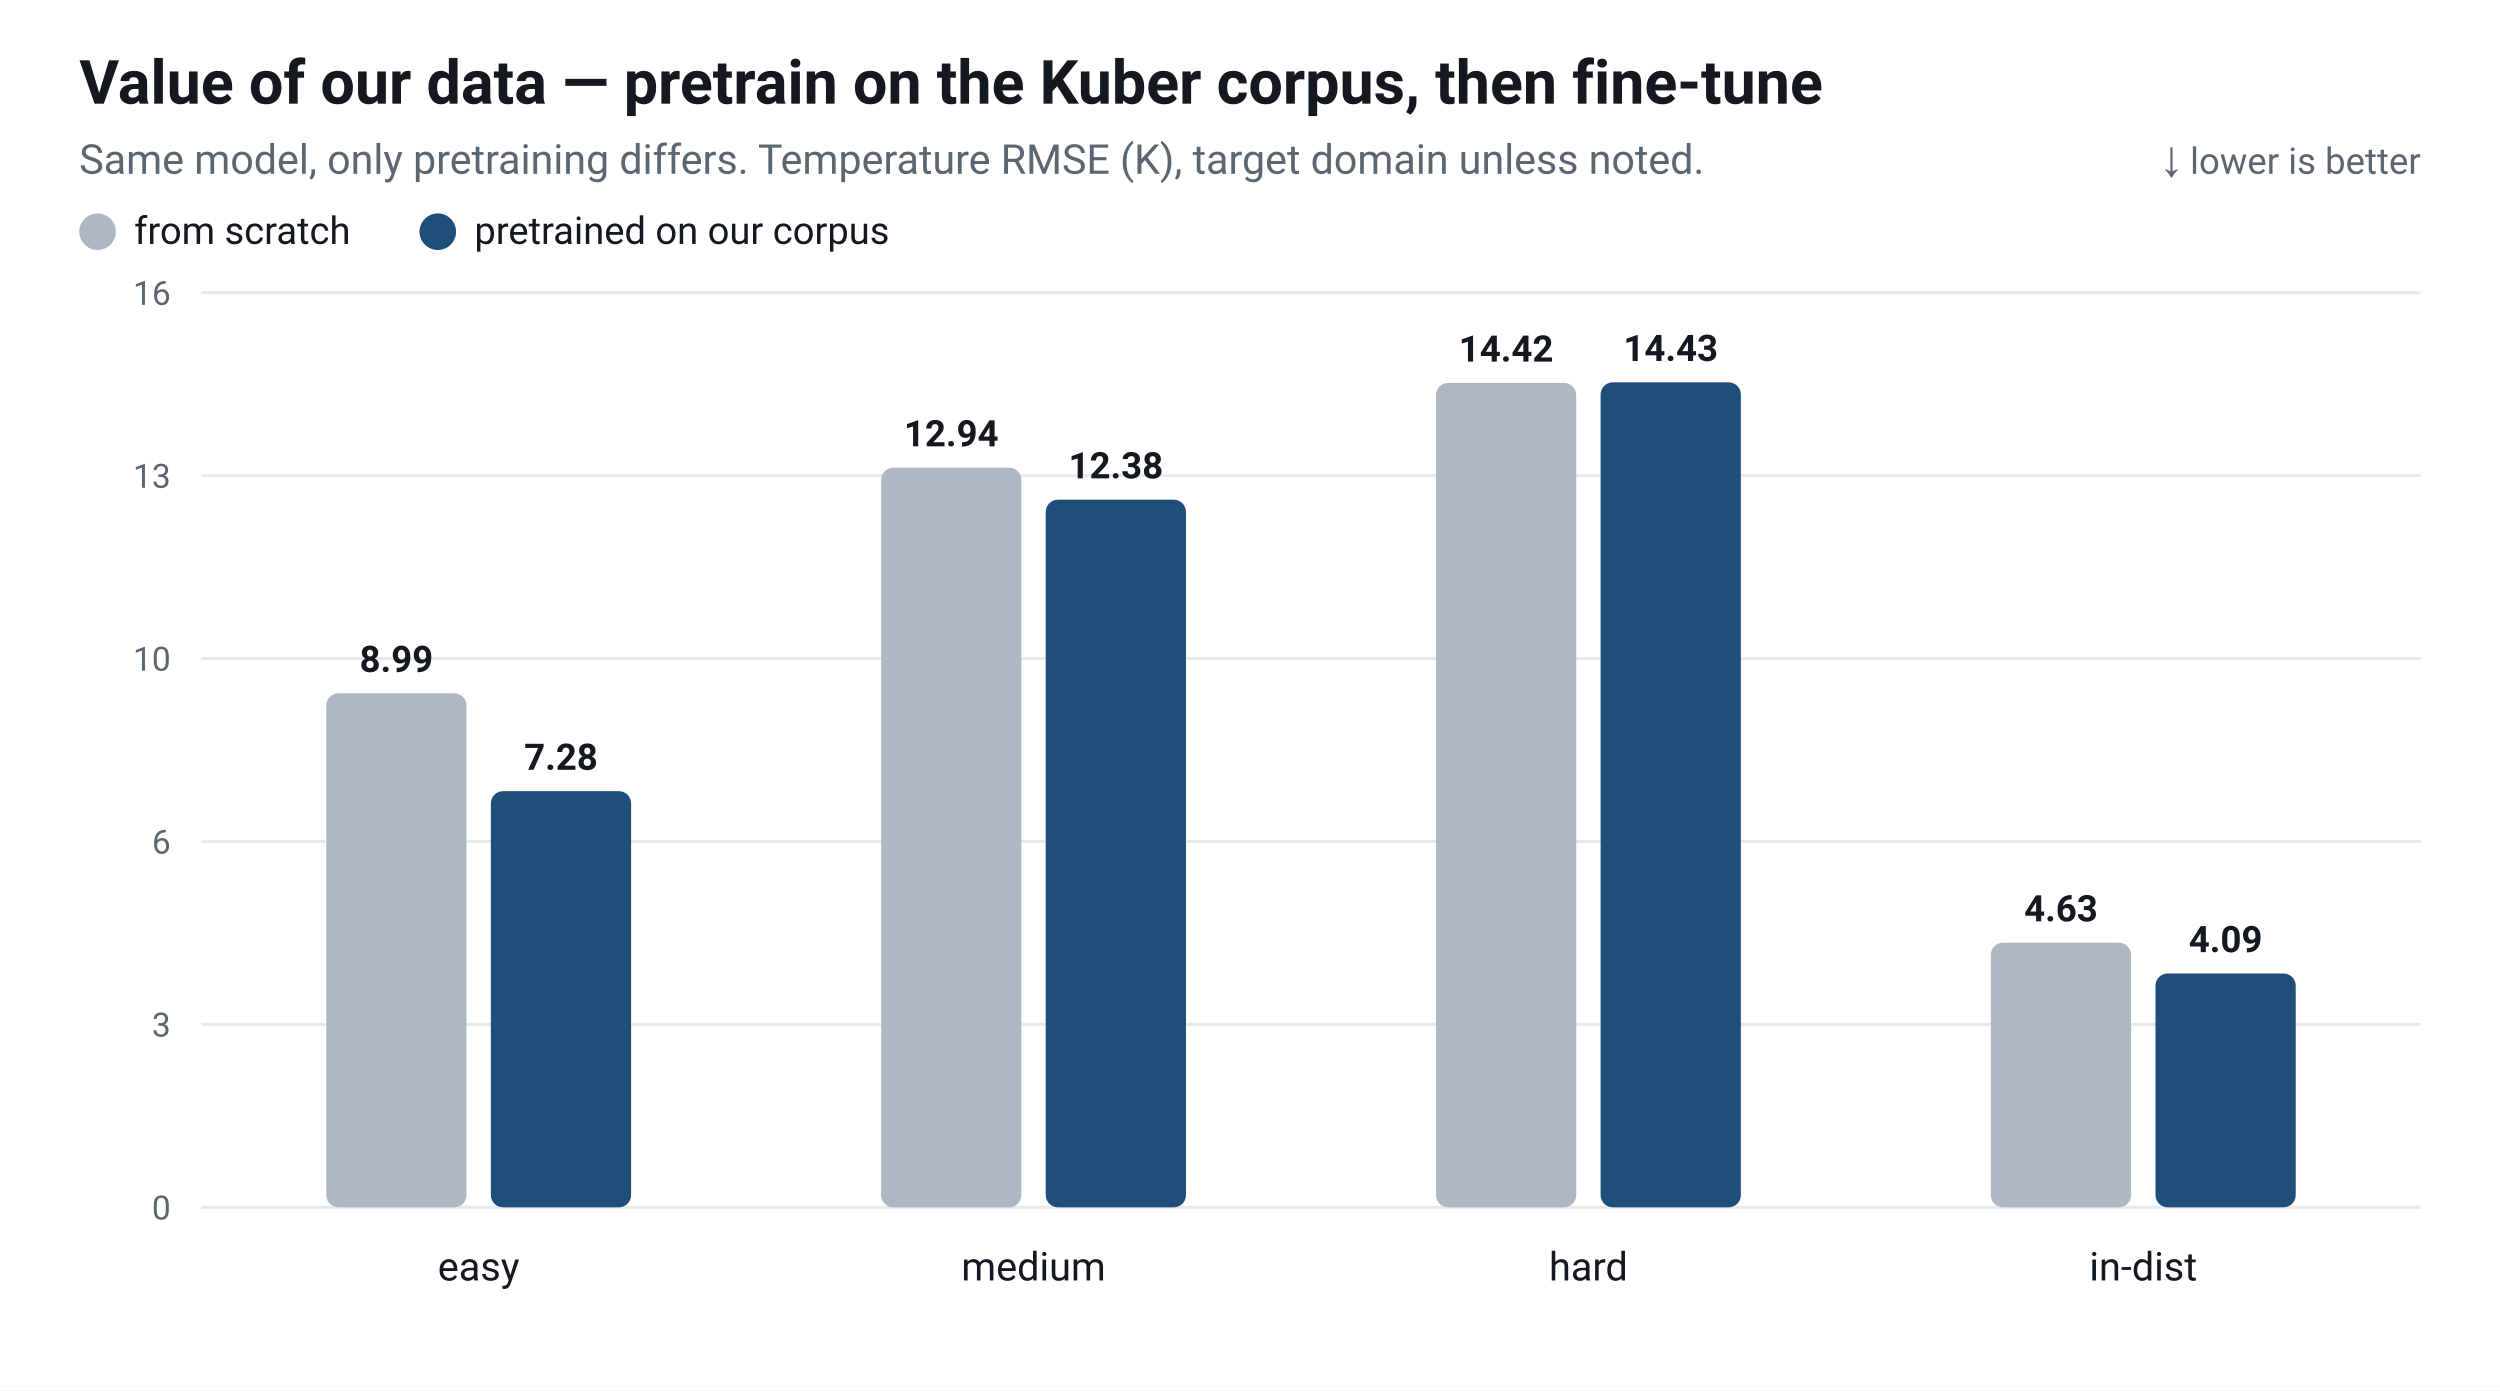
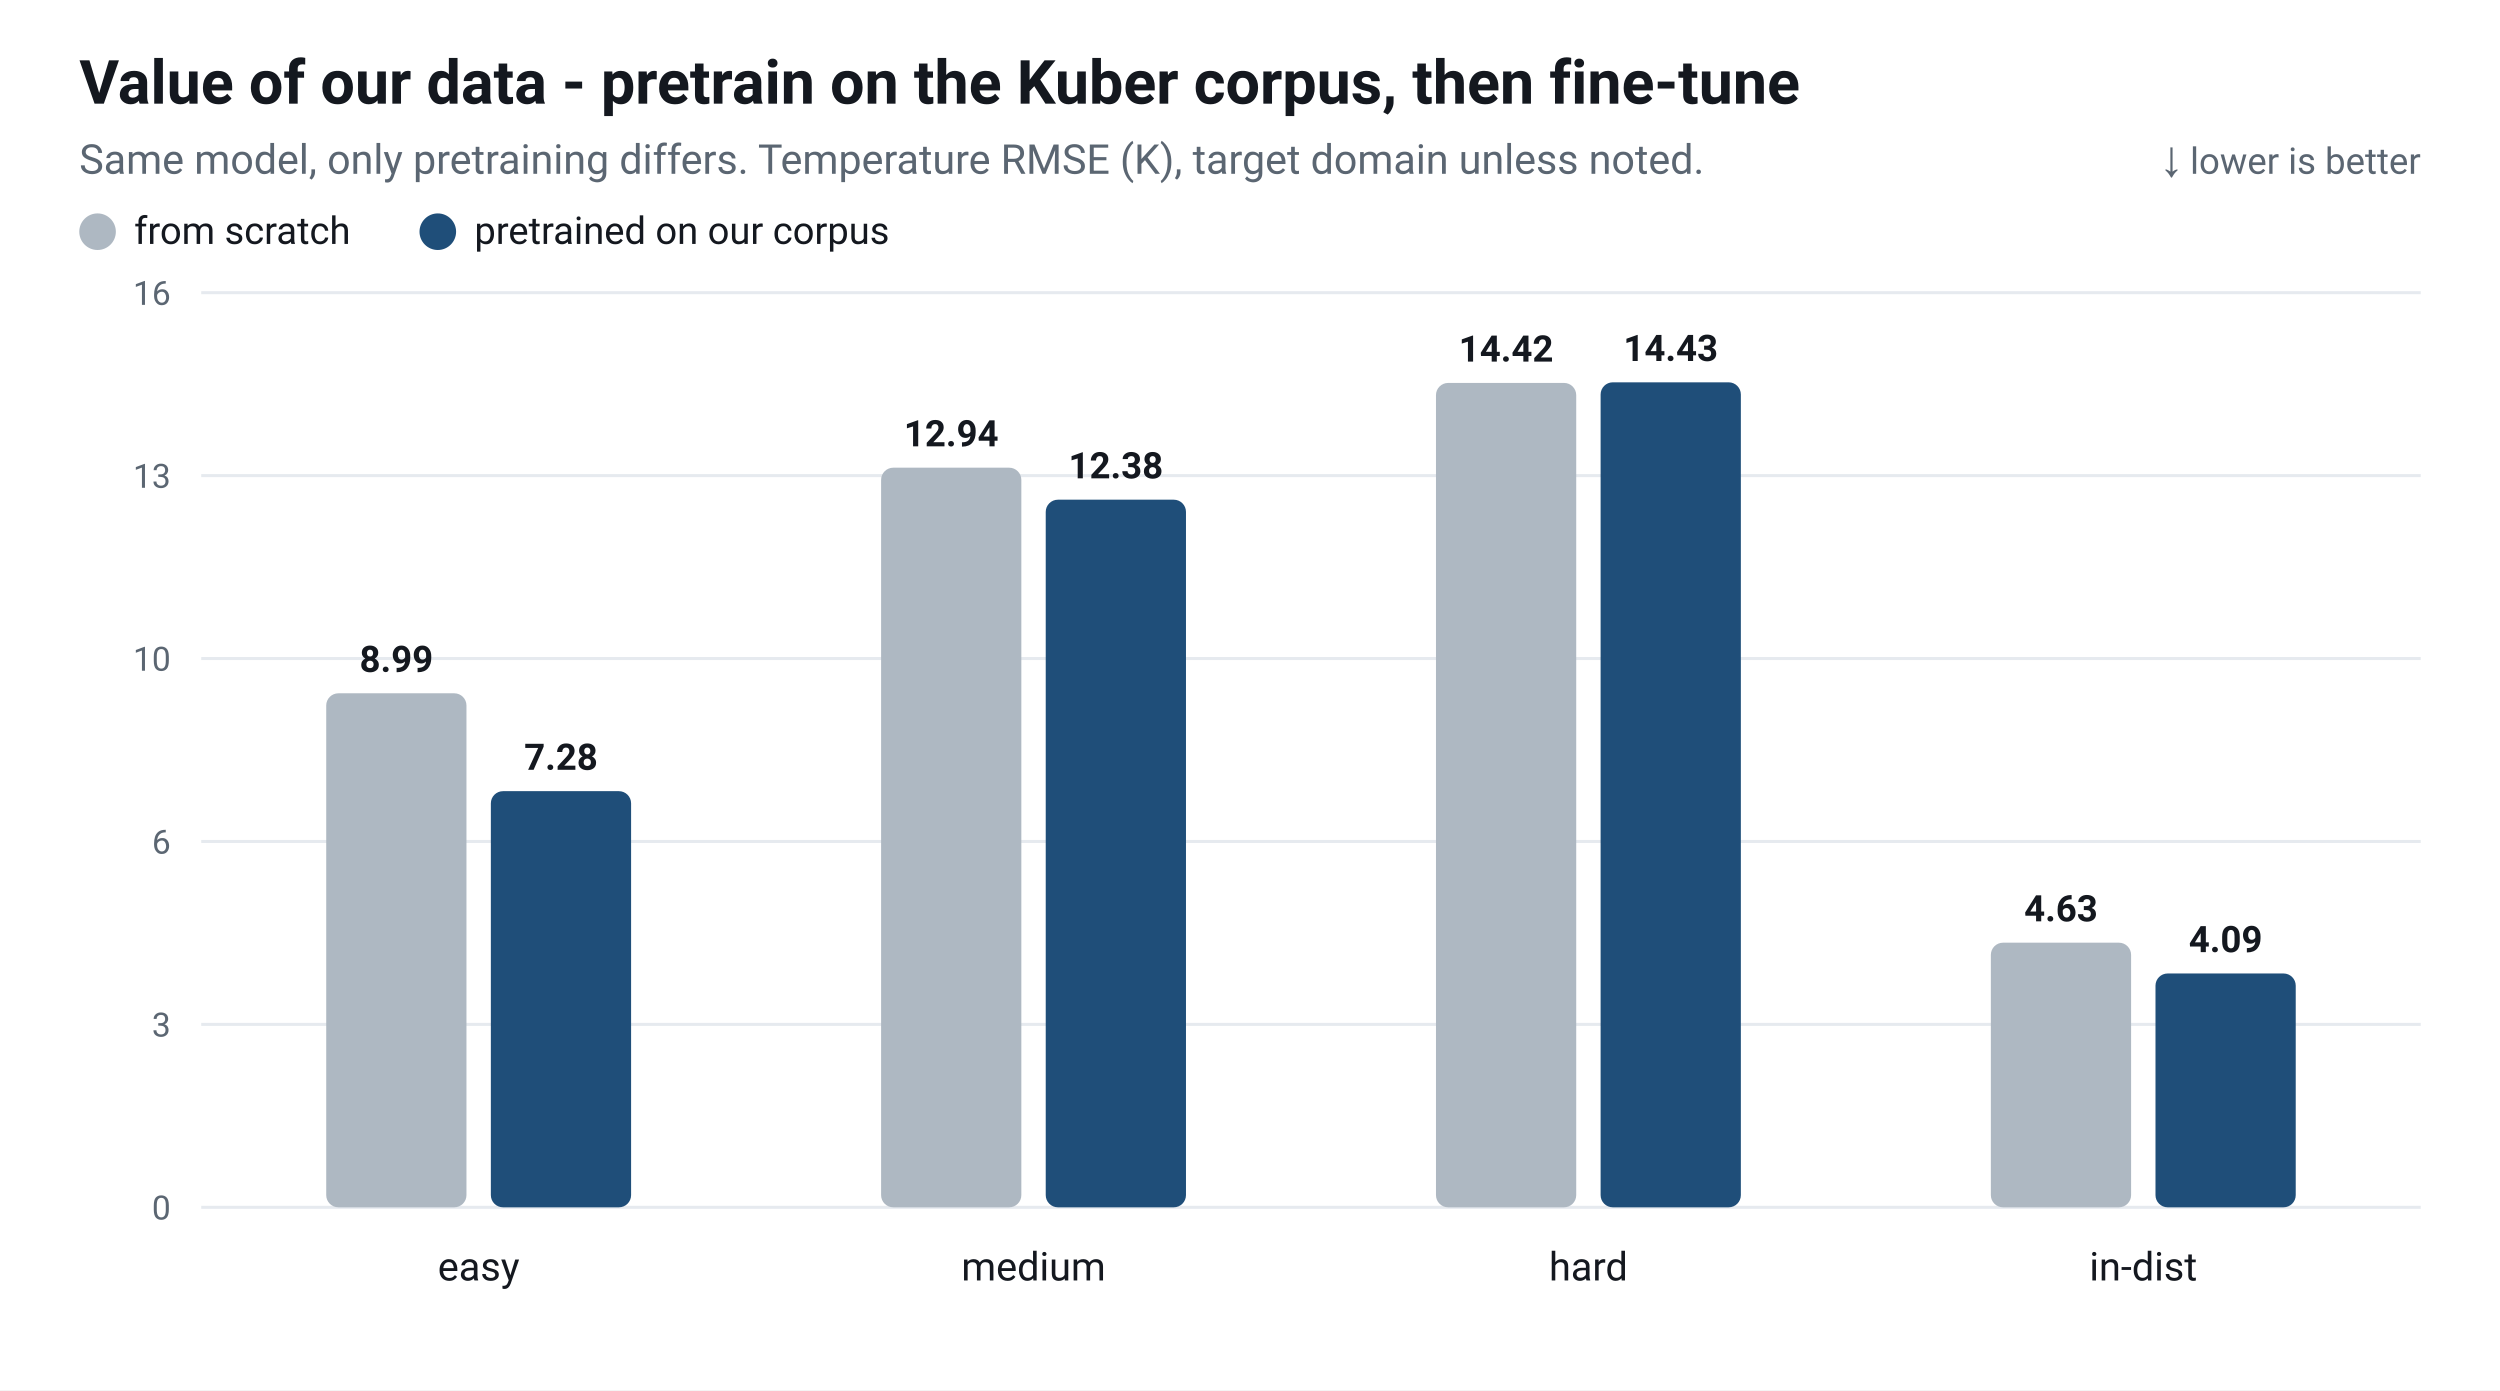
- <svg xmlns="http://www.w3.org/2000/svg" width="820" height="456" viewBox="0 0 820 456" font-family="-apple-system,BlinkMacSystemFont,'Segoe UI',Roboto,Helvetica,Arial,sans-serif" role="img" aria-label="Value of our data — pretrain on the Kuber corpus, then fine-tune">
+ <svg xmlns="http://www.w3.org/2000/svg" width="820" height="456" viewBox="0 0 820 456" font-family="-apple-system,BlinkMacSystemFont,'Segoe UI',Roboto,Helvetica,Arial,sans-serif" role="img" aria-label="Value of our data - pretrain on the Kuber corpus, then fine-tune">
  <rect width="820" height="456" fill="#FFFFFF" />
-   <text x="26" y="34" font-size="20" font-weight="700" fill="#14181F">Value of our data — pretrain on the Kuber corpus, then fine-tune</text>
+   <text x="26" y="34" font-size="20" font-weight="700" fill="#14181F">Value of our data - pretrain on the Kuber corpus, then fine-tune</text>
  <text x="26" y="57" font-size="13.5" fill="#5B6672">Same model, only pretraining differs. Temperature RMSE (K), target domain unless noted.</text>
  <text x="794" y="57" font-size="12" fill="#5B6672" text-anchor="end">↓ lower is better</text>
  <circle cx="32" cy="76" r="6" fill="#AEB8C2" />
  <text x="44" y="80" font-size="12.5" fill="#14181F">from scratch</text>
  <circle cx="143.6" cy="76" r="6" fill="#1F4E79" />
  <text x="155.6" y="80" font-size="12.5" fill="#14181F">pretrained on our corpus</text>
  <line x1="66" y1="396.0" x2="794" y2="396.0" stroke="#E6EAEF" stroke-width="1" />
  <text x="56" y="400.0" font-size="11" fill="#5B6672" text-anchor="end">0</text>
  <line x1="66" y1="336.0" x2="794" y2="336.0" stroke="#E6EAEF" stroke-width="1" />
  <text x="56" y="340.0" font-size="11" fill="#5B6672" text-anchor="end">3</text>
  <line x1="66" y1="276.0" x2="794" y2="276.0" stroke="#E6EAEF" stroke-width="1" />
  <text x="56" y="280.0" font-size="11" fill="#5B6672" text-anchor="end">6</text>
  <line x1="66" y1="216.0" x2="794" y2="216.0" stroke="#E6EAEF" stroke-width="1" />
  <text x="56" y="220.0" font-size="11" fill="#5B6672" text-anchor="end">10</text>
  <line x1="66" y1="156.0" x2="794" y2="156.0" stroke="#E6EAEF" stroke-width="1" />
  <text x="56" y="160.0" font-size="11" fill="#5B6672" text-anchor="end">13</text>
  <line x1="66" y1="96.0" x2="794" y2="96.0" stroke="#E6EAEF" stroke-width="1" />
  <text x="56" y="100.0" font-size="11" fill="#5B6672" text-anchor="end">16</text>
  <rect x="107.0" y="227.4" width="46.0" height="168.6" rx="4" fill="#AEB8C2" />
  <text x="130.0" y="220.4" font-size="12" font-weight="700" fill="#14181F" text-anchor="middle">8.99</text>
  <rect x="161.0" y="259.5" width="46.0" height="136.5" rx="4" fill="#1F4E79" />
  <text x="184.0" y="252.5" font-size="12" font-weight="700" fill="#14181F" text-anchor="middle">7.28</text>
  <text x="157.0" y="420.0" font-size="13" fill="#14181F" text-anchor="middle">easy</text>
  <rect x="289.0" y="153.4" width="46.0" height="242.6" rx="4" fill="#AEB8C2" />
  <text x="312.0" y="146.4" font-size="12" font-weight="700" fill="#14181F" text-anchor="middle">12.94</text>
  <rect x="343.0" y="163.9" width="46.0" height="232.1" rx="4" fill="#1F4E79" />
  <text x="366.0" y="156.9" font-size="12" font-weight="700" fill="#14181F" text-anchor="middle">12.38</text>
  <text x="339.0" y="420.0" font-size="13" fill="#14181F" text-anchor="middle">medium</text>
  <rect x="471.0" y="125.6" width="46.0" height="270.4" rx="4" fill="#AEB8C2" />
  <text x="494.0" y="118.6" font-size="12" font-weight="700" fill="#14181F" text-anchor="middle">14.42</text>
  <rect x="525.0" y="125.4" width="46.0" height="270.6" rx="4" fill="#1F4E79" />
  <text x="548.0" y="118.4" font-size="12" font-weight="700" fill="#14181F" text-anchor="middle">14.43</text>
  <text x="521.0" y="420.0" font-size="13" fill="#14181F" text-anchor="middle">hard</text>
  <rect x="653.0" y="309.2" width="46.0" height="86.8" rx="4" fill="#AEB8C2" />
  <text x="676.0" y="302.2" font-size="12" font-weight="700" fill="#14181F" text-anchor="middle">4.63</text>
  <rect x="707.0" y="319.3" width="46.0" height="76.7" rx="4" fill="#1F4E79" />
  <text x="730.0" y="312.3" font-size="12" font-weight="700" fill="#14181F" text-anchor="middle">4.09</text>
  <text x="703.0" y="420.0" font-size="13" fill="#14181F" text-anchor="middle">in-dist</text>
</svg>
